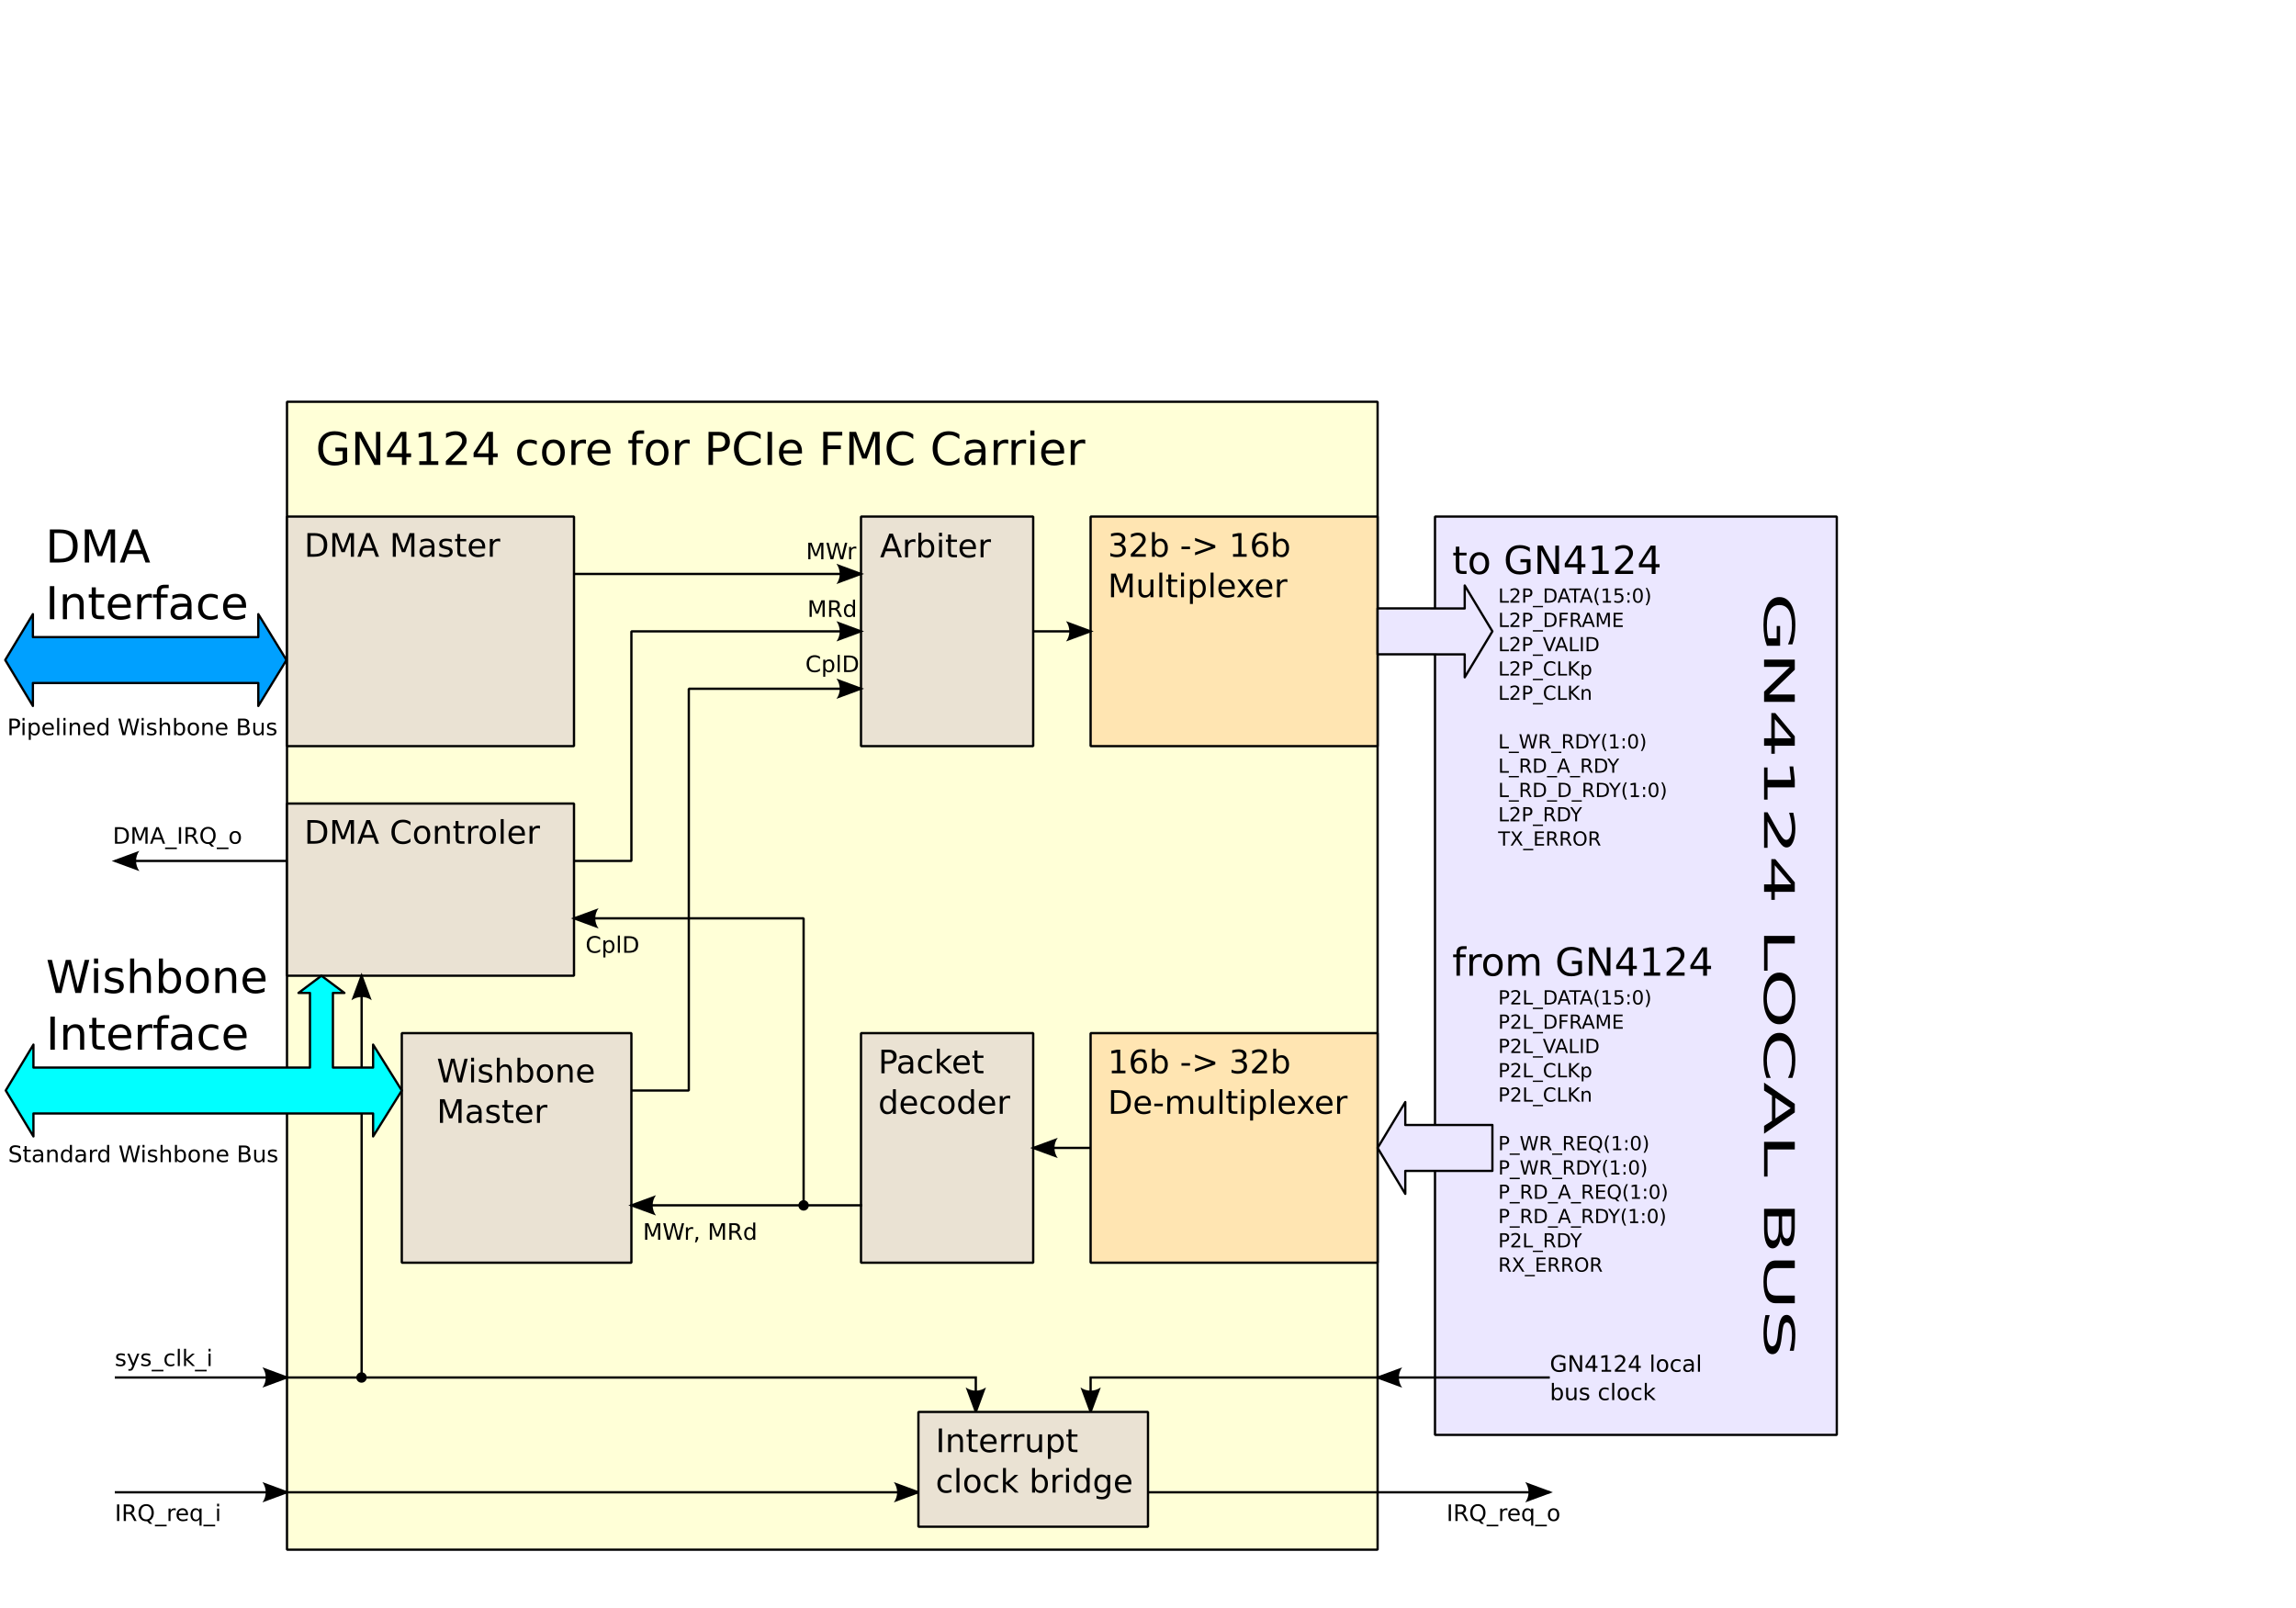
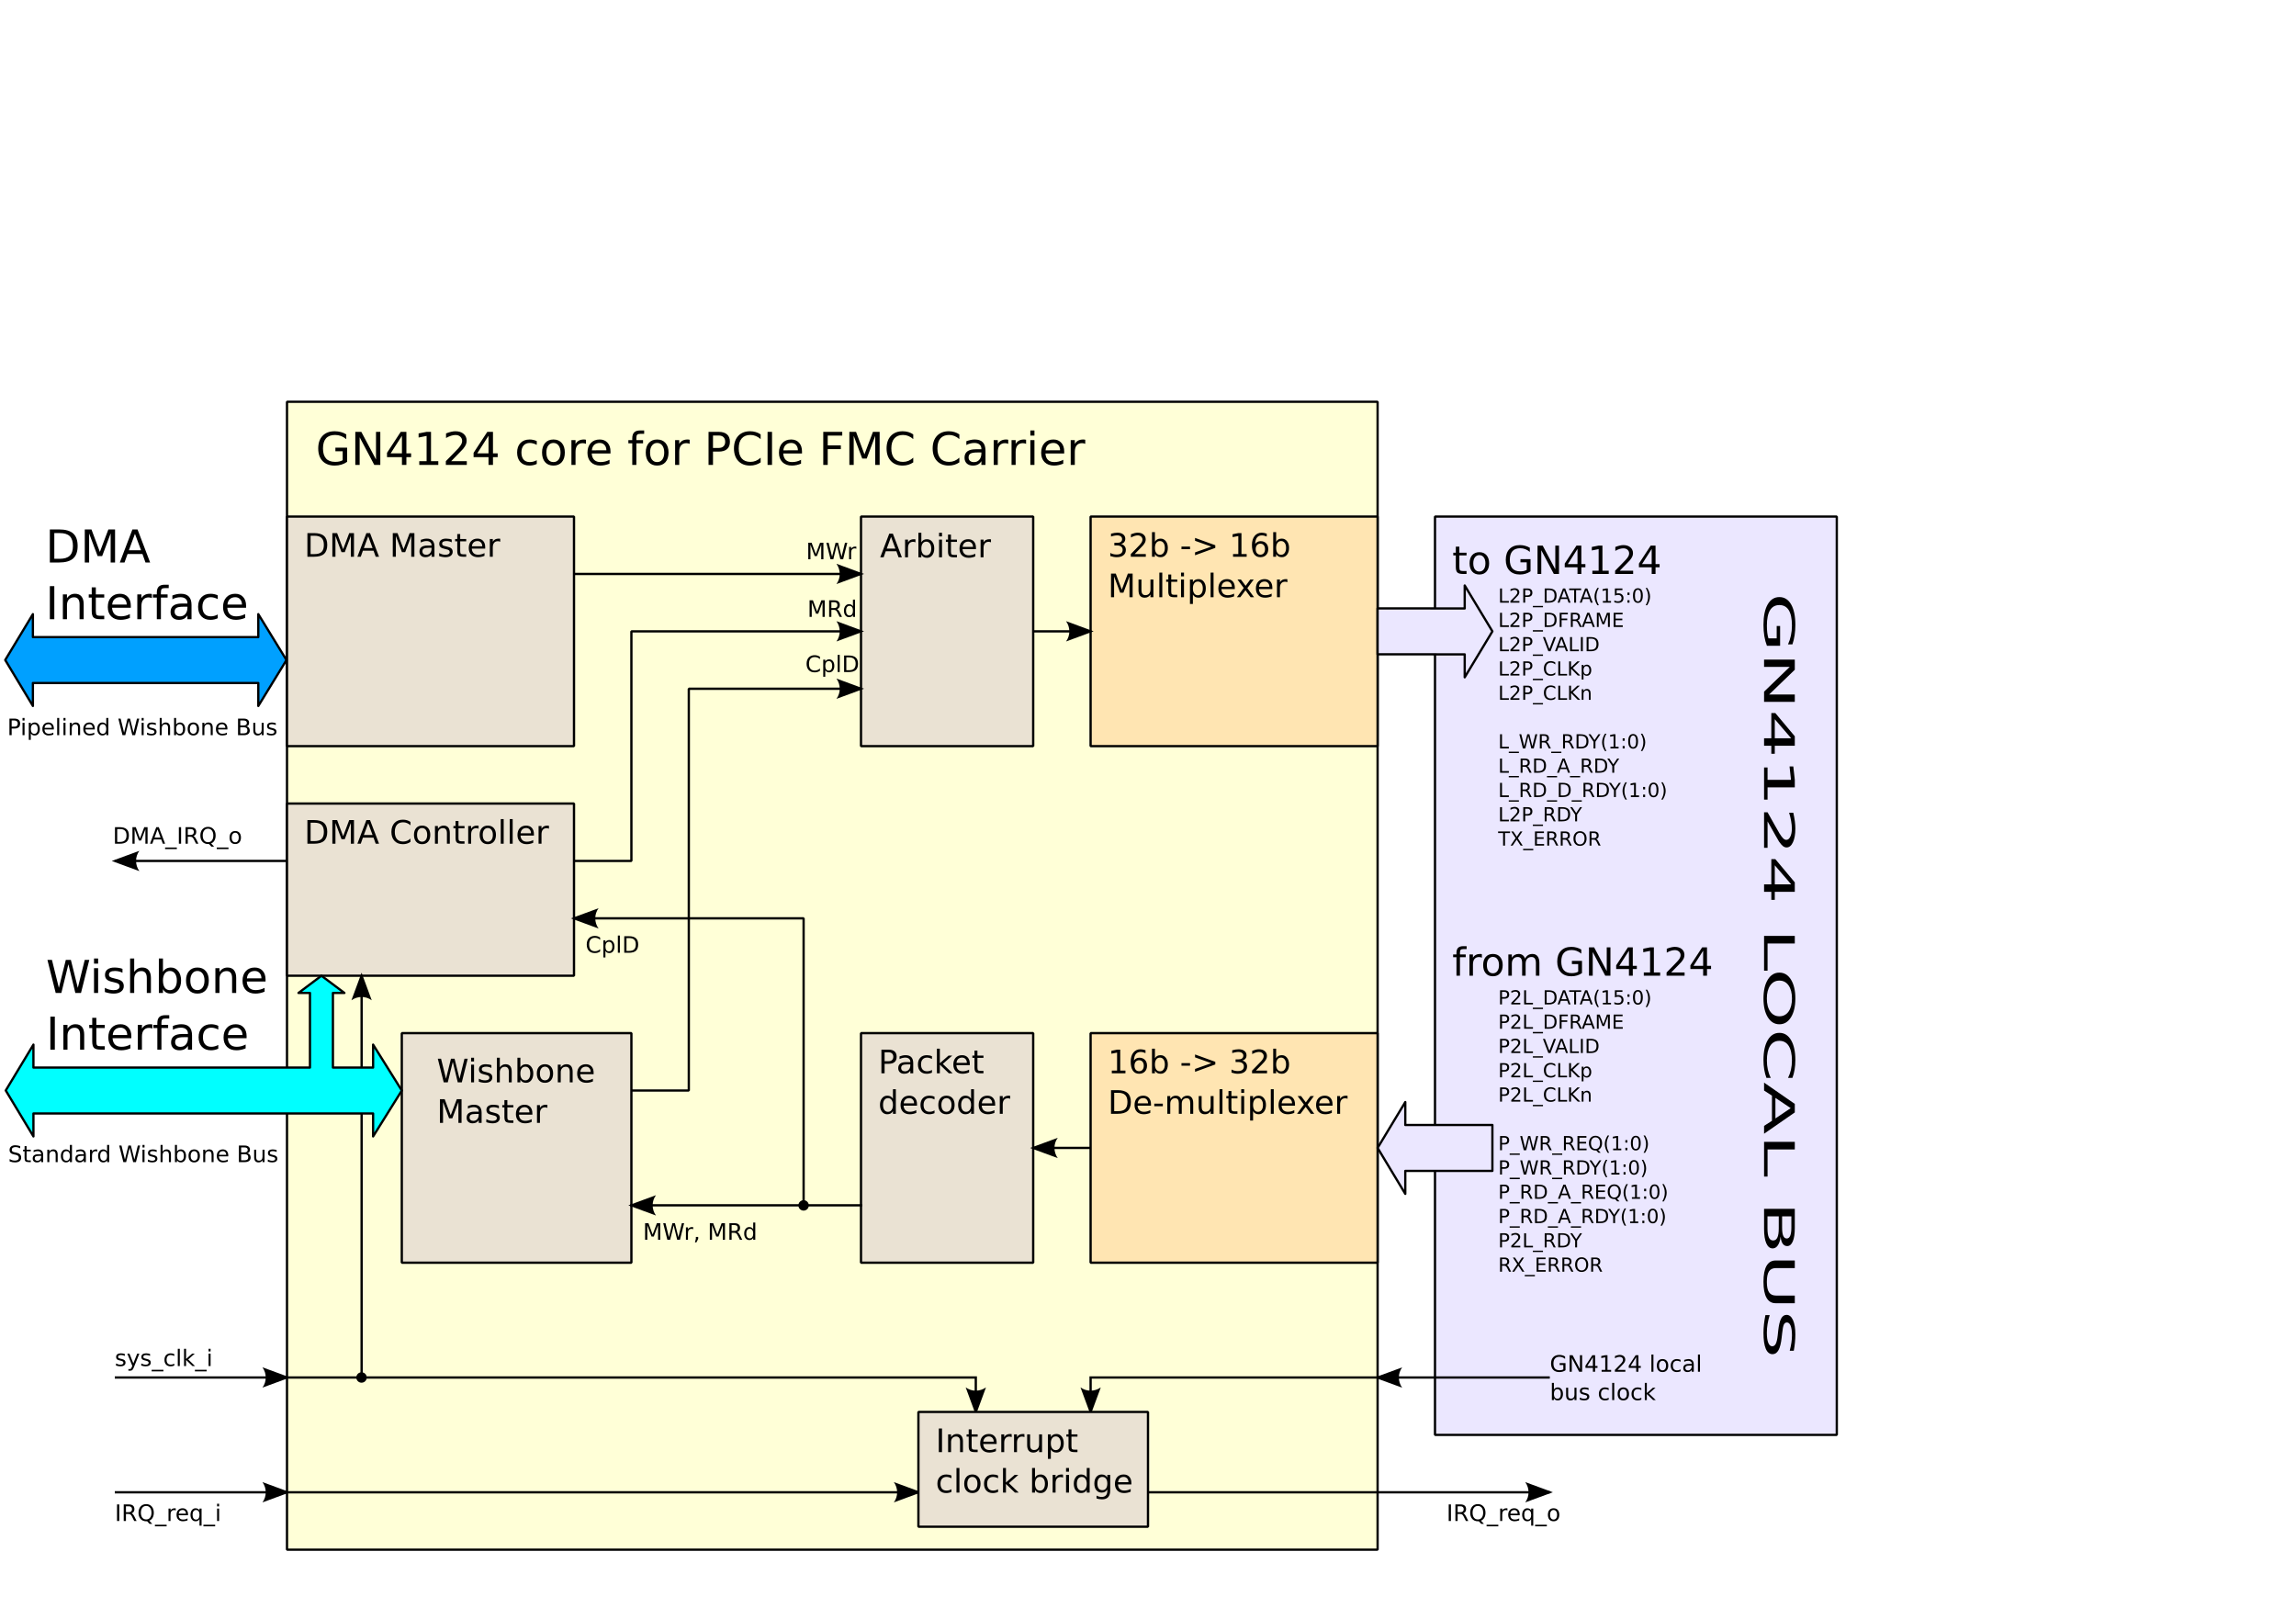
<svg xmlns="http://www.w3.org/2000/svg" width="708.661" height="496.063" id="svg2838" version="1.1">
  <defs id="defs2840">
    <marker orient="auto" refY="0" refX="0" id="DotM" style="overflow:visible">
      <path id="path3732" d="m -2.5,-1 c 0,2.76 -2.24,5 -5,5 -2.76,0 -5,-2.24 -5,-5 0,-2.76 2.24,-5 5,-5 2.76,0 5,2.24 5,5 z" style="fill-rule:evenodd;stroke:#000000;stroke-width:1pt;marker-start:none;marker-end:none" transform="matrix(0.4,0,0,0.4,2.96,0.4)" />
    </marker>
    <marker orient="auto" refY="0" refX="0" id="DotL" style="overflow:visible">
      <path id="path3729" d="m -2.5,-1 c 0,2.76 -2.24,5 -5,5 -2.76,0 -5,-2.24 -5,-5 0,-2.76 2.24,-5 5,-5 2.76,0 5,2.24 5,5 z" style="fill-rule:evenodd;stroke:#000000;stroke-width:1pt;marker-start:none;marker-end:none" transform="matrix(0.8,0,0,0.8,5.92,0.8)" />
    </marker>
    <marker orient="auto" refY="0" refX="0" id="Arrow2Lend" style="overflow:visible">
      <path id="path3688" style="font-size:12px;fill-rule:evenodd;stroke-width:0.625;stroke-linejoin:round" d="M 8.719,4.034 -2.207,0.016 8.719,-4.002 c -1.745,2.372 -1.735,5.617 -6e-7,8.035 z" transform="matrix(-1.1,0,0,-1.1,-1.1,0)" />
    </marker>
    <marker orient="auto" refY="0" refX="0" id="Arrow2Lstart" style="overflow:visible">
      <path id="path3685" style="font-size:12px;fill-rule:evenodd;stroke-width:0.625;stroke-linejoin:round" d="M 8.719,4.034 -2.207,0.016 8.719,-4.002 c -1.745,2.372 -1.735,5.617 -6e-7,8.035 z" transform="matrix(1.1,0,0,1.1,1.1,0)" />
    </marker>
    <marker orient="auto" refY="0" refX="0" id="Arrow1Lend" style="overflow:visible">
      <path id="path3670" d="M 0,0 5,-5 -12.5,0 5,5 0,0 z" style="fill-rule:evenodd;stroke:#000000;stroke-width:1pt;marker-start:none" transform="matrix(-0.8,0,0,-0.8,-10,0)" />
    </marker>
    <marker orient="auto" refY="0" refX="0" id="Arrow1Lstart" style="overflow:visible">
      <path id="path3667" d="M 0,0 5,-5 -12.5,0 5,5 0,0 z" style="fill-rule:evenodd;stroke:#000000;stroke-width:1pt;marker-start:none" transform="matrix(0.8,0,0,0.8,10,0)" />
    </marker>
    <marker orient="auto" refY="0" refX="0" id="Arrow2Lstart-5" style="overflow:visible">
      <path id="path3685-2" style="font-size:12px;fill-rule:evenodd;stroke-width:0.625;stroke-linejoin:round" d="M 8.719,4.034 -2.207,0.016 8.719,-4.002 c -1.745,2.372 -1.735,5.617 -6e-7,8.035 z" transform="matrix(1.1,0,0,1.1,1.1,0)" />
    </marker>
    <marker orient="auto" refY="0" refX="0" id="Arrow2Lend-7" style="overflow:visible">
      <path id="path3688-6" style="font-size:12px;fill-rule:evenodd;stroke-width:0.625;stroke-linejoin:round" d="M 8.719,4.034 -2.207,0.016 8.719,-4.002 c -1.745,2.372 -1.735,5.617 -6e-7,8.035 z" transform="matrix(-1.1,0,0,-1.1,-1.1,0)" />
    </marker>
    <marker orient="auto" refY="0" refX="0" id="Arrow2Lstart-2" style="overflow:visible">
      <path id="path3685-3" style="font-size:12px;fill-rule:evenodd;stroke-width:0.625;stroke-linejoin:round" d="M 8.719,4.034 -2.207,0.016 8.719,-4.002 c -1.745,2.372 -1.735,5.617 -6e-7,8.035 z" transform="matrix(1.1,0,0,1.1,1.1,0)" />
    </marker>
    <marker orient="auto" refY="0" refX="0" id="Arrow2Lend-2" style="overflow:visible">
      <path id="path3688-2" style="font-size:12px;fill-rule:evenodd;stroke-width:0.625;stroke-linejoin:round" d="M 8.719,4.034 -2.207,0.016 8.719,-4.002 c -1.745,2.372 -1.735,5.617 -6e-7,8.035 z" transform="matrix(-1.1,0,0,-1.1,-1.1,0)" />
    </marker>
    <marker orient="auto" refY="0" refX="0" id="Arrow2Lend-2-8" style="overflow:visible">
      <path id="path3688-2-6" style="font-size:12px;fill-rule:evenodd;stroke-width:0.625;stroke-linejoin:round" d="M 8.719,4.034 -2.207,0.016 8.719,-4.002 c -1.745,2.372 -1.735,5.617 -6e-7,8.035 z" transform="matrix(-1.1,0,0,-1.1,-1.1,0)" />
    </marker>
    <marker orient="auto" refY="0" refX="0" id="Arrow2Lend-2-2" style="overflow:visible">
      <path id="path3688-2-8" style="font-size:12px;fill-rule:evenodd;stroke-width:0.625;stroke-linejoin:round" d="M 8.719,4.034 -2.207,0.016 8.719,-4.002 c -1.745,2.372 -1.735,5.617 -6e-7,8.035 z" transform="matrix(-1.1,0,0,-1.1,-1.1,0)" />
    </marker>
    <marker orient="auto" refY="0" refX="0" id="Arrow2Lend-2-5" style="overflow:visible">
      <path id="path3688-2-0" style="font-size:12px;fill-rule:evenodd;stroke-width:0.625;stroke-linejoin:round" d="M 8.719,4.034 -2.207,0.016 8.719,-4.002 c -1.745,2.372 -1.735,5.617 -6e-7,8.035 z" transform="matrix(-1.1,0,0,-1.1,-1.1,0)" />
    </marker>
    <marker orient="auto" refY="0" refX="0" id="Arrow2Lend-2-0" style="overflow:visible">
      <path id="path3688-2-61" style="font-size:12px;fill-rule:evenodd;stroke-width:0.625;stroke-linejoin:round" d="M 8.719,4.034 -2.207,0.016 8.719,-4.002 c -1.745,2.372 -1.735,5.617 -6e-7,8.035 z" transform="matrix(-1.1,0,0,-1.1,-1.1,0)" />
    </marker>
    <marker orient="auto" refY="0" refX="0" id="Arrow1Lend-8" style="overflow:visible">
      <path id="path3670-7" d="M 0,0 5,-5 -12.5,0 5,5 0,0 z" style="fill-rule:evenodd;stroke:#000000;stroke-width:1pt;marker-start:none" transform="matrix(-0.8,0,0,-0.8,-10,0)" />
    </marker>
    <marker orient="auto" refY="0" refX="0" id="Arrow1Lend-2" style="overflow:visible">
      <path id="path3670-77" d="M 0,0 5,-5 -12.5,0 5,5 0,0 z" style="fill-rule:evenodd;stroke:#000000;stroke-width:1pt;marker-start:none" transform="matrix(-0.8,0,0,-0.8,-10,0)" />
    </marker>
    <marker orient="auto" refY="0" refX="0" id="Arrow1Lend-3" style="overflow:visible">
      <path id="path3670-1" d="M 0,0 5,-5 -12.5,0 5,5 0,0 z" style="fill-rule:evenodd;stroke:#000000;stroke-width:1pt;marker-start:none" transform="matrix(-0.8,0,0,-0.8,-10,0)" />
    </marker>
    <marker orient="auto" refY="0" refX="0" id="DotM-6" style="overflow:visible">
      <path id="path3732-5" d="m -2.5,-1 c 0,2.76 -2.24,5 -5,5 -2.76,0 -5,-2.24 -5,-5 0,-2.76 2.24,-5 5,-5 2.76,0 5,2.24 5,5 z" style="fill-rule:evenodd;stroke:#000000;stroke-width:1pt;marker-start:none;marker-end:none" transform="matrix(0.4,0,0,0.4,2.96,0.4)" />
    </marker>
    <marker orient="auto" refY="0" refX="0" id="Arrow1Lend-9" style="overflow:visible">
      <path id="path3670-0" d="M 0,0 5,-5 -12.5,0 5,5 0,0 z" style="fill-rule:evenodd;stroke:#000000;stroke-width:1pt;marker-start:none" transform="matrix(-0.8,0,0,-0.8,-10,0)" />
    </marker>
    <marker orient="auto" refY="0" refX="0" id="Arrow1Lend-82" style="overflow:visible">
      <path id="path3670-4" d="M 0,0 5,-5 -12.5,0 5,5 0,0 z" style="fill-rule:evenodd;stroke:#000000;stroke-width:1pt;marker-start:none" transform="matrix(-0.8,0,0,-0.8,-10,0)" />
    </marker>
    <marker orient="auto" refY="0" refX="0" id="Arrow1Lend-5" style="overflow:visible">
      <path id="path3670-17" d="M 0,0 5,-5 -12.5,0 5,5 0,0 z" style="fill-rule:evenodd;stroke:#000000;stroke-width:1pt;marker-start:none" transform="matrix(-0.8,0,0,-0.8,-10,0)" />
    </marker>
    <marker orient="auto" refY="0" refX="0" id="Arrow2Lend-2-0-0" style="overflow:visible">
      <path id="path3688-2-61-9" style="font-size:12px;fill-rule:evenodd;stroke-width:0.625;stroke-linejoin:round" d="M 8.719,4.034 -2.207,0.016 8.719,-4.002 c -1.745,2.372 -1.735,5.617 -6e-7,8.035 z" transform="matrix(-1.1,0,0,-1.1,-1.1,0)" />
    </marker>
    <marker orient="auto" refY="0" refX="0" id="Arrow2Lend-2-0-8" style="overflow:visible">
      <path id="path3688-2-61-8" style="font-size:12px;fill-rule:evenodd;stroke-width:0.625;stroke-linejoin:round" d="M 8.719,4.034 -2.207,0.016 8.719,-4.002 c -1.745,2.372 -1.735,5.617 -6e-7,8.035 z" transform="matrix(-1.1,0,0,-1.1,-1.1,0)" />
    </marker>
    <marker orient="auto" refY="0" refX="0" id="Arrow2Lend-2-0-8-8" style="overflow:visible">
      <path id="path3688-2-61-8-7" style="font-size:12px;fill-rule:evenodd;stroke-width:0.625;stroke-linejoin:round" d="M 8.719,4.034 -2.207,0.016 8.719,-4.002 c -1.745,2.372 -1.735,5.617 -6e-7,8.035 z" transform="matrix(-1.1,0,0,-1.1,-1.1,0)" />
    </marker>
    <marker orient="auto" refY="0" refX="0" id="Arrow2Lend-2-0-8-7" style="overflow:visible">
      <path id="path3688-2-61-8-9" style="font-size:12px;fill-rule:evenodd;stroke-width:0.625;stroke-linejoin:round" d="M 8.719,4.034 -2.207,0.016 8.719,-4.002 c -1.745,2.372 -1.735,5.617 -6e-7,8.035 z" transform="matrix(-1.1,0,0,-1.1,-1.1,0)" />
    </marker>
    <marker orient="auto" refY="0" refX="0" id="Arrow2Lstart-2-2" style="overflow:visible">
      <path id="path3685-3-6" style="font-size:12px;fill-rule:evenodd;stroke-width:0.625;stroke-linejoin:round" d="M 8.719,4.034 -2.207,0.016 8.719,-4.002 c -1.745,2.372 -1.735,5.617 -6e-7,8.035 z" transform="matrix(1.1,0,0,1.1,1.1,0)" />
    </marker>
    <marker orient="auto" refY="0" refX="0" id="Arrow2Lend-2-0-8-77" style="overflow:visible">
      <path id="path3688-2-61-8-5" style="font-size:12px;fill-rule:evenodd;stroke-width:0.625;stroke-linejoin:round" d="M 8.719,4.034 -2.207,0.016 8.719,-4.002 c -1.745,2.372 -1.735,5.617 -6e-7,8.035 z" transform="matrix(-1.1,0,0,-1.1,-1.1,0)" />
    </marker>
    <marker orient="auto" refY="0" refX="0" id="Arrow2Lend-2-0-8-77-7" style="overflow:visible">
      <path id="path3688-2-61-8-5-8" style="font-size:12px;fill-rule:evenodd;stroke-width:0.625;stroke-linejoin:round" d="M 8.719,4.034 -2.207,0.016 8.719,-4.002 c -1.745,2.372 -1.735,5.617 -6e-7,8.035 z" transform="matrix(-1.1,0,0,-1.1,-1.1,0)" />
    </marker>
    <marker orient="auto" refY="0" refX="0" id="Arrow2Lend-2-0-8-77-1" style="overflow:visible">
      <path id="path3688-2-61-8-5-9" style="font-size:12px;fill-rule:evenodd;stroke-width:0.625;stroke-linejoin:round" d="M 8.719,4.034 -2.207,0.016 8.719,-4.002 c -1.745,2.372 -1.735,5.617 -6e-7,8.035 z" transform="matrix(-1.1,0,0,-1.1,-1.1,0)" />
    </marker>
    <marker orient="auto" refY="0" refX="0" id="DotM-6-3" style="overflow:visible">
      <path id="path3732-5-1" d="m -2.5,-1 c 0,2.76 -2.24,5 -5,5 -2.76,0 -5,-2.24 -5,-5 0,-2.76 2.24,-5 5,-5 2.76,0 5,2.24 5,5 z" style="fill-rule:evenodd;stroke:#000000;stroke-width:1pt;marker-start:none;marker-end:none" transform="matrix(0.4,0,0,0.4,2.96,0.4)" />
    </marker>
    <marker orient="auto" refY="0" refX="0" id="Arrow2Lend-2-0-8-77-1-0" style="overflow:visible">
      <path id="path3688-2-61-8-5-9-3" style="font-size:12px;fill-rule:evenodd;stroke-width:0.625;stroke-linejoin:round" d="M 8.719,4.034 -2.207,0.016 8.719,-4.002 c -1.745,2.372 -1.735,5.617 -6e-7,8.035 z" transform="matrix(-1.1,0,0,-1.1,-1.1,0)" />
    </marker>
  </defs>
  <g id="layer1" transform="translate(0,-556.2982)">
    <rect style="fill:#ebe7ff;fill-opacity:1;stroke:#000000;stroke-width:0.709;stroke-linecap:butt;stroke-linejoin:bevel;stroke-miterlimit:4;stroke-opacity:1;stroke-dasharray:none" id="rect2858-3" width="124.016" height="283.465" x="442.913" y="715.746" />
    <text xml:space="preserve" style="font-size:7px;font-style:normal;font-weight:normal;fill:#000000;fill-opacity:1;stroke:none;font-family:Bitstream Vera Sans" x="478.346" y="979.723" id="text4792-17-2-2-34-1-0-4-3-3-9">
      <tspan x="478.346" y="979.723" style="font-size:7px" id="tspan4920">GN4124 local </tspan>
      <tspan x="478.346" y="988.473" style="font-size:7px" id="tspan4086">bus clock</tspan>
    </text>
    <rect style="fill:#ffffd7;fill-opacity:1;stroke:#000000;stroke-width:0.709;stroke-linecap:butt;stroke-linejoin:bevel;stroke-miterlimit:4;stroke-opacity:1;stroke-dasharray:none" id="rect2858" width="336.614" height="354.331" x="88.583" y="680.313" />
    <path style="fill:none;stroke:#000000;stroke-width:0.709;stroke-linecap:butt;stroke-linejoin:miter;stroke-miterlimit:4;stroke-opacity:1;stroke-dasharray:none;marker-end:url(#Arrow2Lend-2-0-8)" d="m 35.433,1016.927 53.15,0" id="path3113" />
    <rect style="fill:#ffe5b2;fill-opacity:1;stroke:#000000;stroke-width:0.709;stroke-linecap:butt;stroke-linejoin:bevel;stroke-miterlimit:4;stroke-opacity:1;stroke-dasharray:none" id="rect2858-1-8-11-8-5" width="88.583" height="70.866" x="336.614" y="875.196" />
    <rect style="fill:#eae2d3;fill-opacity:1;stroke:#000000;stroke-width:0.709;stroke-linecap:butt;stroke-linejoin:bevel;stroke-miterlimit:4;stroke-opacity:1;stroke-dasharray:none" id="rect2858-1-8-11-4" width="53.15" height="70.866" x="265.748" y="875.196" />
    <rect style="fill:#ffe5b2;fill-opacity:1;stroke:#000000;stroke-width:0.709;stroke-linecap:butt;stroke-linejoin:bevel;stroke-miterlimit:4;stroke-opacity:1;stroke-dasharray:none" id="rect2858-1-8-11-8-1" width="88.583" height="70.866" x="336.614" y="715.747" />
    <rect style="fill:#eae2d3;fill-opacity:1;stroke:#000000;stroke-width:0.709;stroke-linecap:butt;stroke-linejoin:bevel;stroke-miterlimit:4;stroke-opacity:1;stroke-dasharray:none" id="rect2858-1-8-11-43" width="53.15" height="70.866" x="265.748" y="715.747" />
    <rect style="fill:#eae2d3;fill-opacity:1;stroke:#000000;stroke-width:0.709;stroke-linecap:butt;stroke-linejoin:bevel;stroke-miterlimit:4;stroke-opacity:1;stroke-dasharray:none" id="rect2858-1-8-11-8" width="88.583" height="70.866" x="88.583" y="715.746" />
    <rect style="fill:#eae2d3;fill-opacity:1;stroke:#000000;stroke-width:0.709;stroke-linecap:butt;stroke-linejoin:bevel;stroke-miterlimit:4;stroke-opacity:1;stroke-dasharray:none" id="rect2858-1-8-11-8-4" width="88.583" height="53.149" x="88.583" y="804.329" />
    <path style="fill:none;stroke:#000000;stroke-width:0.709;stroke-linecap:butt;stroke-linejoin:miter;stroke-miterlimit:4;stroke-opacity:1;stroke-dasharray:none;marker-end:url(#Arrow2Lend-2-0-8-77-1)" d="m 88.583,981.494 23.031,7.9e-4 0,-124.016" id="path6267" />
    <path style="fill:none;stroke:#000000;stroke-width:0.709;stroke-linecap:butt;stroke-linejoin:miter;stroke-miterlimit:4;stroke-opacity:1;stroke-dasharray:none;marker-end:url(#Arrow2Lend-2-0-8)" d="m 354.331,1016.927 124.016,0" id="path3113-6" />
    <path style="fill:none;stroke:#000000;stroke-width:0.709;stroke-linecap:butt;stroke-linejoin:miter;stroke-miterlimit:4;stroke-opacity:1;stroke-dasharray:none;marker-start:url(#Arrow2Lstart-2);marker-end:none" d="m 425.197,981.494 53.15,0" id="path3113-6-7" />
    <path style="fill:none;stroke:#000000;stroke-width:0.709;stroke-linecap:butt;stroke-linejoin:miter;stroke-miterlimit:4;stroke-opacity:1;stroke-dasharray:none;marker-end:url(#Arrow2Lend-2-0-8)" d="m 35.433,981.494 53.15,0" id="path3113-4" />
    <text xml:space="preserve" style="font-size:7px;font-style:normal;font-weight:normal;fill:#000000;fill-opacity:1;stroke:none;font-family:Bitstream Vera Sans" x="35.433" y="977.951" id="text4792-17-2-2-34-1-0-4-2-8">
      <tspan x="35.433" y="977.951" style="font-size:7px" id="tspan3029-8-5-0-1">sys_clk_i</tspan>
    </text>
    <path style="fill:none;stroke:#000000;stroke-width:0.709;stroke-linecap:butt;stroke-linejoin:miter;stroke-miterlimit:4;stroke-opacity:1;stroke-dasharray:none;marker-start:url(#DotM-6);marker-end:url(#Arrow2Lend-2-0-8-77-1)" d="m 111.614,981.495 189.567,-7.9e-4 0,10.63" id="path6509" />
    <path style="fill:none;stroke:#000000;stroke-width:0.709;stroke-linecap:butt;stroke-linejoin:miter;stroke-miterlimit:4;stroke-opacity:1;stroke-dasharray:none;marker-start:none;marker-end:url(#Arrow2Lend-2-0-8-77-1)" d="m 425.197,981.494 -88.583,0 0,10.63" id="path6509-0" />
    <path style="fill:none;stroke:#000000;stroke-width:0.709;stroke-linecap:butt;stroke-linejoin:miter;stroke-miterlimit:4;stroke-opacity:1;stroke-dasharray:none;marker-end:url(#Arrow2Lend-2-0-8-77-1-0)" d="m 88.583,460.63 194.882,0" id="path7269" transform="translate(0,556.2974)" />
    <text xml:space="preserve" style="font-size:7px;font-style:normal;font-weight:normal;fill:#000000;fill-opacity:1;stroke:none;font-family:Bitstream Vera Sans" x="35.433" y="1025.785" id="text4792-17-2-2-34-1-0-4-2">
      <tspan x="35.433" y="1025.785" style="font-size:7px" id="tspan3029-8-5-0">IRQ_req_i</tspan>
    </text>
    <text xml:space="preserve" style="font-size:7px;font-style:normal;font-weight:normal;fill:#000000;fill-opacity:1;stroke:none;font-family:Bitstream Vera Sans" x="446.457" y="1025.785" id="text4792-17-2-2-34-1-0-4-2-3">
      <tspan x="446.457" y="1025.785" style="font-size:7px" id="tspan3029-8-5-0-5">IRQ_req_o</tspan>
    </text>
    <rect style="fill:#eae2d3;fill-opacity:1;stroke:#000000;stroke-width:0.709;stroke-linecap:butt;stroke-linejoin:bevel;stroke-miterlimit:4;stroke-opacity:1;stroke-dasharray:none" id="rect2858-1-8-11-9" width="70.866" height="35.433" x="283.465" y="992.124" />
    <rect style="fill:#eae2d3;fill-opacity:1;stroke:#000000;stroke-width:0.709;stroke-linecap:butt;stroke-linejoin:bevel;stroke-miterlimit:4;stroke-opacity:1;stroke-dasharray:none" id="rect2858-1-8-11" width="70.866" height="70.866" x="124.016" y="875.195" />
    <text xml:space="preserve" style="font-size:18px;font-style:normal;font-weight:normal;fill:#000000;fill-opacity:1;stroke:none;font-family:Bitstream Vera Sans" x="14.173" y="862.793" id="text4792">
      <tspan id="tspan4794" x="14.173" y="862.793" style="font-size:14px">Wishbone</tspan>
      <tspan x="14.173" y="880.293" style="font-size:14px" id="tspan2997">Interface</tspan>
    </text>
    <text xml:space="preserve" style="font-size:18px;font-style:normal;font-weight:normal;fill:#000000;fill-opacity:1;stroke:none;font-family:Bitstream Vera Sans" x="97.441" y="699.802" id="text4792-17">
      <tspan id="tspan4794-4" x="97.441" y="699.802" style="font-size:14px">GN4124 core for PCIe FMC Carrier</tspan>
    </text>
    <text xml:space="preserve" style="font-size:10px;font-style:normal;font-weight:normal;fill:#000000;fill-opacity:1;stroke:none;font-family:Bitstream Vera Sans" x="134.8" y="890.39" id="text4792-17-2-2-7">
      <tspan x="134.8" y="890.39" style="font-size:10px;fill:#000000;fill-opacity:1;stroke:none" id="tspan3153-6-5">Wishbone </tspan>
      <tspan x="134.8" y="902.89" style="font-size:10px;fill:#000000;fill-opacity:1;stroke:none" id="tspan3144">Master</tspan>
    </text>
    <path style="fill:#ebe7ff;fill-opacity:1;stroke:#000000;stroke-width:0.7;stroke-linecap:butt;stroke-linejoin:round;stroke-miterlimit:4;stroke-opacity:1;stroke-dasharray:none" d="m 425.197,910.629 8.546,-14.159 0,7.087 26.887,-0.014 0,14.173 -26.887,0.014 0,7.087 -8.546,-14.187 z" id="path4790-1" />
    <path style="fill:#ebe7ff;fill-opacity:1;stroke:#000000;stroke-width:0.7;stroke-linecap:butt;stroke-linejoin:round;stroke-miterlimit:4;stroke-opacity:1;stroke-dasharray:none" d="m 460.63,751.18 -8.546,-14.159 0,7.087 -26.887,-0.014 0,14.173 26.887,0.014 0,7.087 8.546,-14.187 z" id="path4790-1-7" />
    <text xml:space="preserve" style="font-size:18px;font-style:normal;font-weight:normal;fill:#000000;fill-opacity:1;stroke:none;font-family:Bitstream Vera Sans" x="448.228" y="733.463" id="text4792-17-2-2-9">
      <tspan x="448.228" y="733.463" style="font-size:12px" id="tspan2999">to GN4124</tspan>
    </text>
    <path style="fill:#00ffff;fill-opacity:1;stroke:#000000;stroke-width:0.7;stroke-linecap:butt;stroke-linejoin:round;stroke-miterlimit:4;stroke-opacity:1;stroke-dasharray:none" d="m 1.772,892.898 8.546,-14.159 0,7.087 85.352,7.7e-4 0,-23.032 -3.543,0 7.087,-5.315 7.087,5.315 -3.543,0 0,23.032 12.402,-7.9e-4 0,-7.087 8.858,14.173 -8.858,14.173 0,-7.087 -104.84,2e-5 0,7.087 -8.546,-14.187 z" id="path4790" />
    <text xml:space="preserve" style="font-size:18px;font-style:normal;font-weight:normal;fill:#000000;fill-opacity:1;stroke:none;font-family:Bitstream Vera Sans" x="448.228" y="857.478" id="text4792-17-2-2-9-7">
      <tspan x="448.228" y="857.478" style="font-size:12px" id="tspan2999-4">from GN4124</tspan>
    </text>
    <text xml:space="preserve" style="font-size:6px;font-style:normal;font-weight:normal;fill:#000000;fill-opacity:1;stroke:none;font-family:Bitstream Vera Sans" x="462.402" y="742.321" id="text4792-17-2-2-34-1-0-4-3">
      <tspan x="462.402" y="742.321" style="font-size:6px" id="tspan3066-7-3">L2P_DATA(15:0)</tspan>
      <tspan x="462.402" y="749.821" style="font-size:6px" id="tspan4017">L2P_DFRAME</tspan>
      <tspan x="462.402" y="757.321" style="font-size:6px" id="tspan3063-2">L2P_VALID</tspan>
      <tspan x="462.402" y="764.821" style="font-size:6px" id="tspan4019">L2P_CLKp</tspan>
      <tspan x="462.402" y="772.321" style="font-size:6px" id="tspan3029-8-5-4">L2P_CLKn</tspan>
      <tspan x="462.402" y="779.821" style="font-size:6px" id="tspan4064" />
      <tspan x="462.402" y="787.321" style="font-size:6px" id="tspan4951">L_WR_RDY(1:0)</tspan>
      <tspan x="462.402" y="794.821" style="font-size:6px" id="tspan4953">L_RD_A_RDY</tspan>
      <tspan x="462.402" y="802.321" style="font-size:6px" id="tspan4955">L_RD_D_RDY(1:0)</tspan>
      <tspan x="462.402" y="809.821" style="font-size:6px" id="tspan4957">L2P_RDY</tspan>
      <tspan x="462.402" y="817.321" style="font-size:6px" id="tspan4959">TX_ERROR</tspan>
    </text>
    <text xml:space="preserve" style="font-size:6px;font-style:normal;font-weight:normal;fill:#000000;fill-opacity:1;stroke:none;font-family:Bitstream Vera Sans" x="462.402" y="866.337" id="text4792-17-2-2-34-1-0-4-3-3">
      <tspan x="462.402" y="866.337" style="font-size:6px" id="tspan3066-7-3-9">P2L_DATA(15:0)</tspan>
      <tspan x="462.402" y="873.837" style="font-size:6px" id="tspan4017-6">P2L_DFRAME</tspan>
      <tspan x="462.402" y="881.337" style="font-size:6px" id="tspan3063-2-4">P2L_VALID</tspan>
      <tspan x="462.402" y="888.837" style="font-size:6px" id="tspan4019-2">P2L_CLKp</tspan>
      <tspan x="462.402" y="896.337" style="font-size:6px" id="tspan3029-8-5-4-0">P2L_CLKn</tspan>
      <tspan x="462.402" y="903.837" style="font-size:6px" id="tspan4066" />
      <tspan x="462.402" y="911.337" style="font-size:6px" id="tspan4961">P_WR_REQ(1:0)</tspan>
      <tspan x="462.402" y="918.837" style="font-size:6px" id="tspan4971">P_WR_RDY(1:0)</tspan>
      <tspan x="462.402" y="926.337" style="font-size:6px" id="tspan4963">P_RD_A_REQ(1:0)</tspan>
      <tspan x="462.402" y="933.837" style="font-size:6px" id="tspan4965">P_RD_A_RDY(1:0)</tspan>
      <tspan x="462.402" y="941.337" style="font-size:6px" id="tspan4967">P2L_RDY</tspan>
      <tspan x="462.402" y="948.837" style="font-size:6px" id="tspan4969">RX_ERROR</tspan>
    </text>
    <text xml:space="preserve" style="font-size:10px;font-style:normal;font-weight:normal;fill:#000000;fill-opacity:1;stroke:none;font-family:Bitstream Vera Sans" x="93.898" y="728.148" id="text4792-17-2-2-7-9">
      <tspan x="93.898" y="728.148" style="font-size:10px;fill:#000000;fill-opacity:1;stroke:none" id="tspan3153-6-5-9">DMA Master</tspan>
    </text>
    <text xml:space="preserve" style="font-size:18px;font-style:normal;font-weight:normal;fill:#000000;fill-opacity:1;stroke:none;font-family:Bitstream Vera Sans" x="14.011" y="729.92" id="text4792-9">
      <tspan id="tspan4794-6" x="14.011" y="729.92" style="font-size:14px">DMA</tspan>
      <tspan x="14.011" y="747.42" style="font-size:14px" id="tspan2997-9">Interface</tspan>
    </text>
    <path style="fill:#00a0ff;fill-opacity:1;stroke:#000000;stroke-width:0.7;stroke-linecap:butt;stroke-linejoin:round;stroke-miterlimit:4;stroke-opacity:1;stroke-dasharray:none" d="m 1.61,760.024 8.546,-14.159 0,7.087 69.569,0 0,-7.087 8.696,14.173 -8.696,14.173 0,-7.087 -69.569,0 0,7.087 -8.546,-14.187 z" id="path4790-5" />
    <text xml:space="preserve" style="font-size:7px;font-style:normal;font-weight:normal;fill:#000000;fill-opacity:1;stroke:none;font-family:Bitstream Vera Sans" x="2.225" y="783.229" id="text4792-17-2-2-34-1-0-4-5">
      <tspan x="2.225" y="783.229" style="font-size:7px" id="tspan3029-8-5-68">Pipelined Wishbone Bus</tspan>
    </text>
    <path style="fill:none;stroke:#000000;stroke-width:0.709;stroke-linecap:butt;stroke-linejoin:miter;stroke-miterlimit:4;stroke-opacity:1;stroke-dasharray:none;marker-start:url(#Arrow2Lstart-2);marker-end:none" d="m 35.433,822.045 53.15,0" id="path3113-6-7-2" />
    <text xml:space="preserve" style="font-size:7px;font-style:normal;font-weight:normal;fill:#000000;fill-opacity:1;stroke:none;font-family:Bitstream Vera Sans" x="34.8" y="816.731" id="text4792-17-2-2-34-1-0-4-2-4">
      <tspan x="34.8" y="816.731" style="font-size:7px" id="tspan3029-8-5-0-3">DMA_IRQ_o</tspan>
    </text>
    <text xml:space="preserve" style="font-size:10px;font-style:normal;font-weight:normal;fill:#000000;fill-opacity:1;stroke:none;font-family:Bitstream Vera Sans" x="341.929" y="728.148" id="text4792-17-2-2-7-9-3">
      <tspan x="341.929" y="728.148" style="font-size:10px;fill:#000000;fill-opacity:1;stroke:none" id="tspan3153-6-5-9-1">32b -&gt; 16b</tspan>
      <tspan x="341.929" y="740.648" style="font-size:10px;fill:#000000;fill-opacity:1;stroke:none" id="tspan3114">Multiplexer</tspan>
    </text>
    <text xml:space="preserve" style="font-size:10px;font-style:normal;font-weight:normal;fill:#000000;fill-opacity:1;stroke:none;font-family:Bitstream Vera Sans" x="341.929" y="887.597" id="text4792-17-2-2-7-9-3-6">
      <tspan x="341.929" y="887.597" style="font-size:10px;fill:#000000;fill-opacity:1;stroke:none" id="tspan3153-6-5-9-1-9">16b -&gt; 32b</tspan>
      <tspan x="341.929" y="900.097" style="font-size:10px;fill:#000000;fill-opacity:1;stroke:none" id="tspan3114-2">De-multiplexer</tspan>
    </text>
    <text xml:space="preserve" style="font-size:10px;font-style:normal;font-weight:normal;fill:#000000;fill-opacity:1;stroke:none;font-family:Bitstream Vera Sans" x="271.063" y="887.597" id="text4792-17-2-2-7-9-3-6-2">
      <tspan x="271.063" y="887.597" style="font-size:10px;fill:#000000;fill-opacity:1;stroke:none" id="tspan3114-2-7">Packet</tspan>
      <tspan x="271.063" y="900.097" style="font-size:10px;fill:#000000;fill-opacity:1;stroke:none" id="tspan4184">decoder</tspan>
    </text>
    <text xml:space="preserve" style="font-size:10px;font-style:normal;font-weight:normal;fill:#000000;fill-opacity:1;stroke:none;font-family:Bitstream Vera Sans" x="271.607" y="728.333" id="text4792-17-2-2-7-9-3-6-6">
      <tspan x="271.607" y="728.333" style="font-size:10px;fill:#000000;fill-opacity:1;stroke:none" id="tspan3114-2-6">Arbiter</tspan>
    </text>
    <text xml:space="preserve" style="font-size:10px;font-style:normal;font-weight:normal;fill:#000000;fill-opacity:1;stroke:none;font-family:Bitstream Vera Sans" x="93.898" y="816.731" id="text4792-17-2-2-7-9-5">
-       <tspan x="93.898" y="816.731" style="font-size:10px;fill:#000000;fill-opacity:1;stroke:none" id="tspan3153-6-5-9-7">DMA Controler</tspan>
+       <tspan x="93.898" y="816.731" style="font-size:10px;fill:#000000;fill-opacity:1;stroke:none" id="tspan3153-6-5-9-7">DMA Controller</tspan>
    </text>
    <path style="fill:none;stroke:#000000;stroke-width:0.709;stroke-linecap:butt;stroke-linejoin:miter;stroke-miterlimit:4;stroke-opacity:1;stroke-dasharray:none;marker-mid:none;marker-end:url(#Arrow2Lend-2-0-8-77)" d="m 336.614,354.331 -17.717,0" id="path3286" transform="translate(0,556.2974)" />
    <path style="fill:none;stroke:#000000;stroke-width:0.709;stroke-linecap:square;stroke-linejoin:miter;stroke-miterlimit:4;stroke-opacity:1;stroke-dasharray:none;marker-end:url(#Arrow2Lend-2-0-8-77);stroke-dashoffset:0" d="m 265.748,928.345 -70.866,0" id="path4930" />
    <path style="fill:none;stroke:#000000;stroke-width:0.709;stroke-linecap:butt;stroke-linejoin:bevel;stroke-miterlimit:4;stroke-opacity:1;stroke-dasharray:none;marker-start:url(#DotM-6);marker-end:url(#Arrow2Lend-2-0-8-77-7)" d="m 248.032,928.345 0,-88.583 -70.866,0" id="path5196" />
    <path style="fill:none;stroke:#000000;stroke-width:0.709;stroke-linecap:butt;stroke-linejoin:bevel;stroke-miterlimit:4;stroke-opacity:1;stroke-dasharray:none;marker-end:url(#Arrow2Lend-2-0-8-77-7)" d="m 194.882,892.912 17.717,-1e-5 0,-124.016 53.15,10e-6 0,0" id="path5674" />
    <path style="fill:none;stroke:#000000;stroke-width:0.709;stroke-linecap:butt;stroke-linejoin:bevel;stroke-miterlimit:4;stroke-opacity:1;stroke-dasharray:none;marker-end:url(#Arrow2Lend-2-0-8-77-7)" d="m 177.165,822.045 17.717,-2e-5 0,-70.866 70.866,2e-5" id="path5916" />
    <path style="fill:none;stroke:#000000;stroke-width:0.709;stroke-linecap:butt;stroke-linejoin:bevel;stroke-miterlimit:4;stroke-opacity:1;stroke-dasharray:none;marker-end:url(#Arrow2Lend-2-0-8-77-7)" d="m 177.165,733.463 88.583,0" id="path6156" />
    <path style="fill:none;stroke:#000000;stroke-width:0.709;stroke-linecap:butt;stroke-linejoin:miter;stroke-miterlimit:4;stroke-opacity:1;stroke-dasharray:none;marker-mid:none;marker-end:url(#Arrow2Lend-2-0-8-77)" d="m 318.898,751.179 17.717,0" id="path3286-4" />
    <path style="fill:none;stroke:#000000;stroke-width:0;stroke-linecap:butt;stroke-linejoin:miter;stroke-miterlimit:4;stroke-opacity:1;stroke-dasharray:none;marker-start:url(#Arrow1Lstart)" d="m 0,88.583 88.583,0" id="path3662" transform="translate(0,662.5971)" />
    <text xml:space="preserve" style="font-size:18px;font-style:normal;font-weight:normal;fill:#000000;fill-opacity:1;stroke:none;font-family:Bitstream Vera Sans" x="124.016" y="715.747" id="text4792-1">
      <tspan id="tspan4794-1" x="124.016" y="715.747" />
    </text>
    <flowRoot xml:space="preserve" id="flowRoot3269" style="font-size:40px;font-style:normal;font-weight:normal;fill:#000000;fill-opacity:1;stroke:none;font-family:Arial;-inkscape-font-specification:Arial">
      <flowRegion id="flowRegion3271">
        <rect id="rect3273" width="119.501" height="51.619" x="84.853" y="254.706" />
      </flowRegion>
      <flowPara id="flowPara3275" />
    </flowRoot>
    <flowRoot xml:space="preserve" id="flowRoot3277" style="font-size:40px;font-style:normal;font-weight:normal;fill:#000000;fill-opacity:1;stroke:none;font-family:Arial;-inkscape-font-specification:Arial">
      <flowRegion id="flowRegion3279">
        <rect id="rect3281" width="158.392" height="57.276" x="56.922" y="260.01" />
      </flowRegion>
      <flowPara id="flowPara3283" />
    </flowRoot>
    <flowRoot xml:space="preserve" id="flowRoot4147" style="font-size:40px;font-style:normal;font-weight:normal;fill:#000000;fill-opacity:1;stroke:none;font-family:Arial;-inkscape-font-specification:Arial">
      <flowRegion id="flowRegion4149">
        <rect id="rect4151" width="48.5" height="59.5" x="306.5" y="113.764" />
      </flowRegion>
      <flowPara id="flowPara4153" />
    </flowRoot>
    <text xml:space="preserve" style="font-size:7px;font-style:normal;font-weight:normal;fill:#000000;fill-opacity:1;stroke:none;font-family:Bitstream Vera Sans" x="19.488" y="765.353" id="text4792-17-2-2-34-1-0-4-1">
      <tspan x="19.488" y="765.353" style="font-size:7px" id="tspan3029-8-5-6" />
    </text>
    <flowRoot xml:space="preserve" id="flowRoot3086" style="font-size:40px;font-style:normal;font-weight:normal;fill:#000000;fill-opacity:1;stroke:none;font-family:Bitstream Vera Sans">
      <flowRegion id="flowRegion3088">
        <rect id="rect3090" width="118.794" height="87.328" x="-19.445" y="168.439" />
      </flowRegion>
      <flowPara id="flowPara3092" />
    </flowRoot>
    <flowRoot xml:space="preserve" id="flowRoot3270" style="font-size:6px;font-style:normal;font-weight:normal;fill:#000000;fill-opacity:1;stroke:none;font-family:Bitstream Vera Sans">
      <flowRegion id="flowRegion3272">
        <rect id="rect3274" width="700.036" height="415.072" x="-74.246" y="95.841" />
      </flowRegion>
      <flowPara id="flowPara3276" />
    </flowRoot>
    <flowRoot xml:space="preserve" id="flowRoot3278" style="font-size:6px;font-style:normal;font-weight:normal;fill:#000000;fill-opacity:1;stroke:none;font-family:Bitstream Vera Sans">
      <flowRegion id="flowRegion3280">
        <rect id="rect3282" width="509.117" height="21.213" x="424.971" y="126.953" />
      </flowRegion>
      <flowPara id="flowPara3284" />
    </flowRoot>
    <text xml:space="preserve" style="font-size:7px;font-style:normal;font-weight:normal;fill:#000000;fill-opacity:1;stroke:none;font-family:Bitstream Vera Sans" x="198.425" y="938.975" id="text4792-17-2-2-34-1-0-4-5-7">
      <tspan x="198.425" y="938.975" style="font-size:7px" id="tspan3029-8-5-68-5">MWr, MRd</tspan>
    </text>
    <text xml:space="preserve" style="font-size:7px;font-style:normal;font-weight:normal;fill:#000000;fill-opacity:1;stroke:none;font-family:Bitstream Vera Sans" x="180.709" y="850.392" id="text4792-17-2-2-34-1-0-4-5-7-7">
      <tspan x="180.709" y="850.392" style="font-size:7px" id="tspan3029-8-5-68-5-7">CplD</tspan>
    </text>
    <text xml:space="preserve" style="font-size:7px;font-style:normal;font-weight:normal;fill:#000000;fill-opacity:1;stroke:none;font-family:Bitstream Vera Sans" x="248.784" y="728.928" id="text4792-17-2-2-34-1-0-4-5-7-7-6">
      <tspan x="248.784" y="728.928" style="font-size:7px" id="tspan3029-8-5-68-5-7-9">MWr</tspan>
    </text>
    <text xml:space="preserve" style="font-size:7px;font-style:normal;font-weight:normal;fill:#000000;fill-opacity:1;stroke:none;font-family:Bitstream Vera Sans" x="249.187" y="746.702" id="text4792-17-2-2-34-1-0-4-5-7-7-6-2">
      <tspan x="249.187" y="746.702" style="font-size:7px" id="tspan3029-8-5-68-5-7-9-2">MRd</tspan>
    </text>
    <text xml:space="preserve" style="font-size:7px;font-style:normal;font-weight:normal;fill:#000000;fill-opacity:1;stroke:none;font-family:Bitstream Vera Sans" x="248.565" y="763.74" id="text4792-17-2-2-34-1-0-4-5-7-7-6-7">
      <tspan x="248.565" y="763.74" style="font-size:7px" id="tspan3029-8-5-68-5-7-9-7">CplD</tspan>
    </text>
    <flowRoot xml:space="preserve" id="flowRoot4186" style="font-size:6px;font-style:normal;font-weight:normal;fill:#000000;fill-opacity:1;stroke:none;font-family:Bitstream Vera Sans" transform="translate(0,556.2974)">
      <flowRegion id="flowRegion4188">
        <rect id="rect4190" width="55.5" height="30" x="-3.5" y="380.063" />
      </flowRegion>
      <flowPara id="flowPara4192" />
    </flowRoot>
    <text xml:space="preserve" style="font-size:7px;font-style:normal;font-weight:normal;fill:#000000;fill-opacity:1;stroke:none;font-family:Bitstream Vera Sans" x="2.486" y="915.009" id="text4792-17-2-2-34-1-0-4-5-6">
      <tspan x="2.486" y="915.009" style="font-size:7px" id="tspan3029-8-5-68-1">Standard Wishbone Bus</tspan>
    </text>
    <text xml:space="preserve" style="font-size:17.524px;font-style:normal;font-weight:normal;fill:#000000;fill-opacity:1;stroke:none;font-family:Bitstream Vera Sans" x="548.438" y="-733.94" id="text4259" transform="matrix(0,1.347964,-0.7418594,0,0,0)">
      <tspan id="tspan4261" x="548.438" y="-733.94">GN4124 LOCAL BUS</tspan>
    </text>
    <text xml:space="preserve" style="font-size:10px;font-style:normal;font-weight:normal;fill:#000000;fill-opacity:1;stroke:none;font-family:Bitstream Vera Sans" x="288.78" y="1004.526" id="text4792-17-2-2-7-9-3-6-2-2">
      <tspan x="288.78" y="1004.526" style="font-size:10px;fill:#000000;fill-opacity:1;stroke:none" id="tspan4184-8">Interrupt </tspan>
      <tspan x="288.78" y="1017.026" style="font-size:10px;fill:#000000;fill-opacity:1;stroke:none" id="tspan7545">clock bridge</tspan>
    </text>
    <rect style="fill:none;fill-opacity:1;stroke:none;stroke-width:0.709;stroke-linecap:square;stroke-linejoin:round;stroke-miterlimit:4;stroke-opacity:1;stroke-dasharray:none;stroke-dashoffset:0" id="rect3137" width="1.772" height="1.772" x="568.701" y="480.118" transform="translate(0,556.2982)" />
  </g>
</svg>
